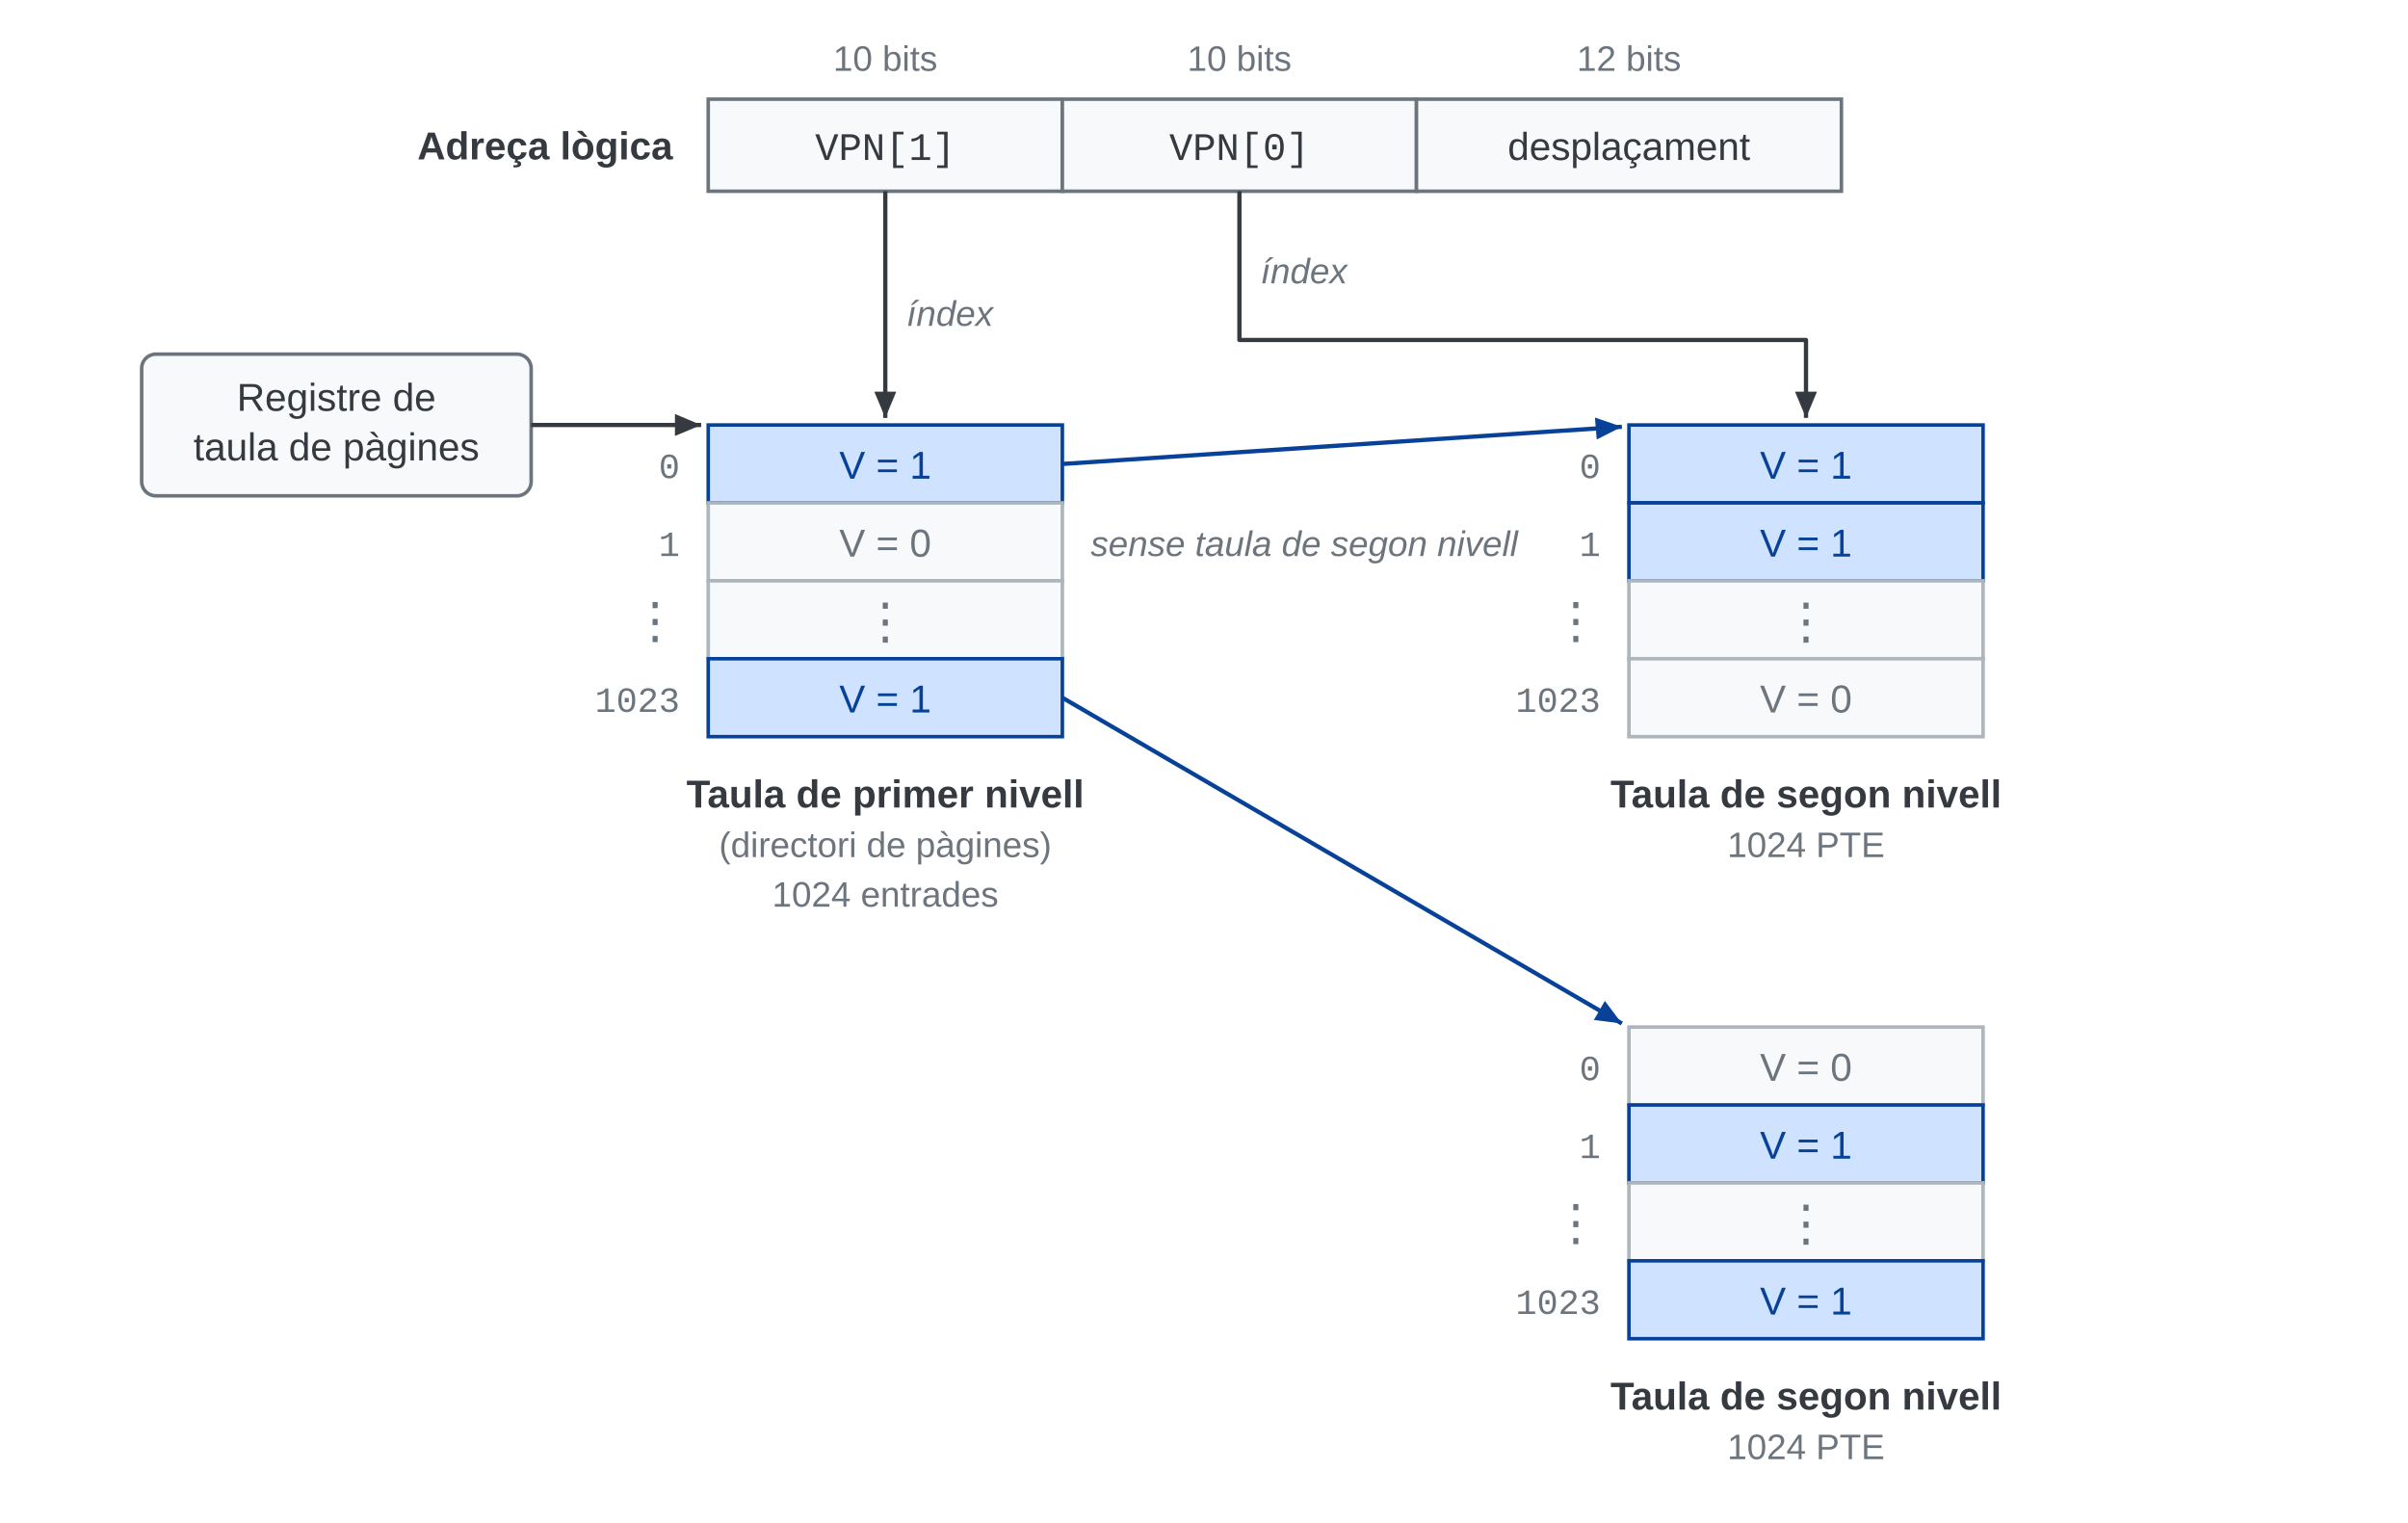
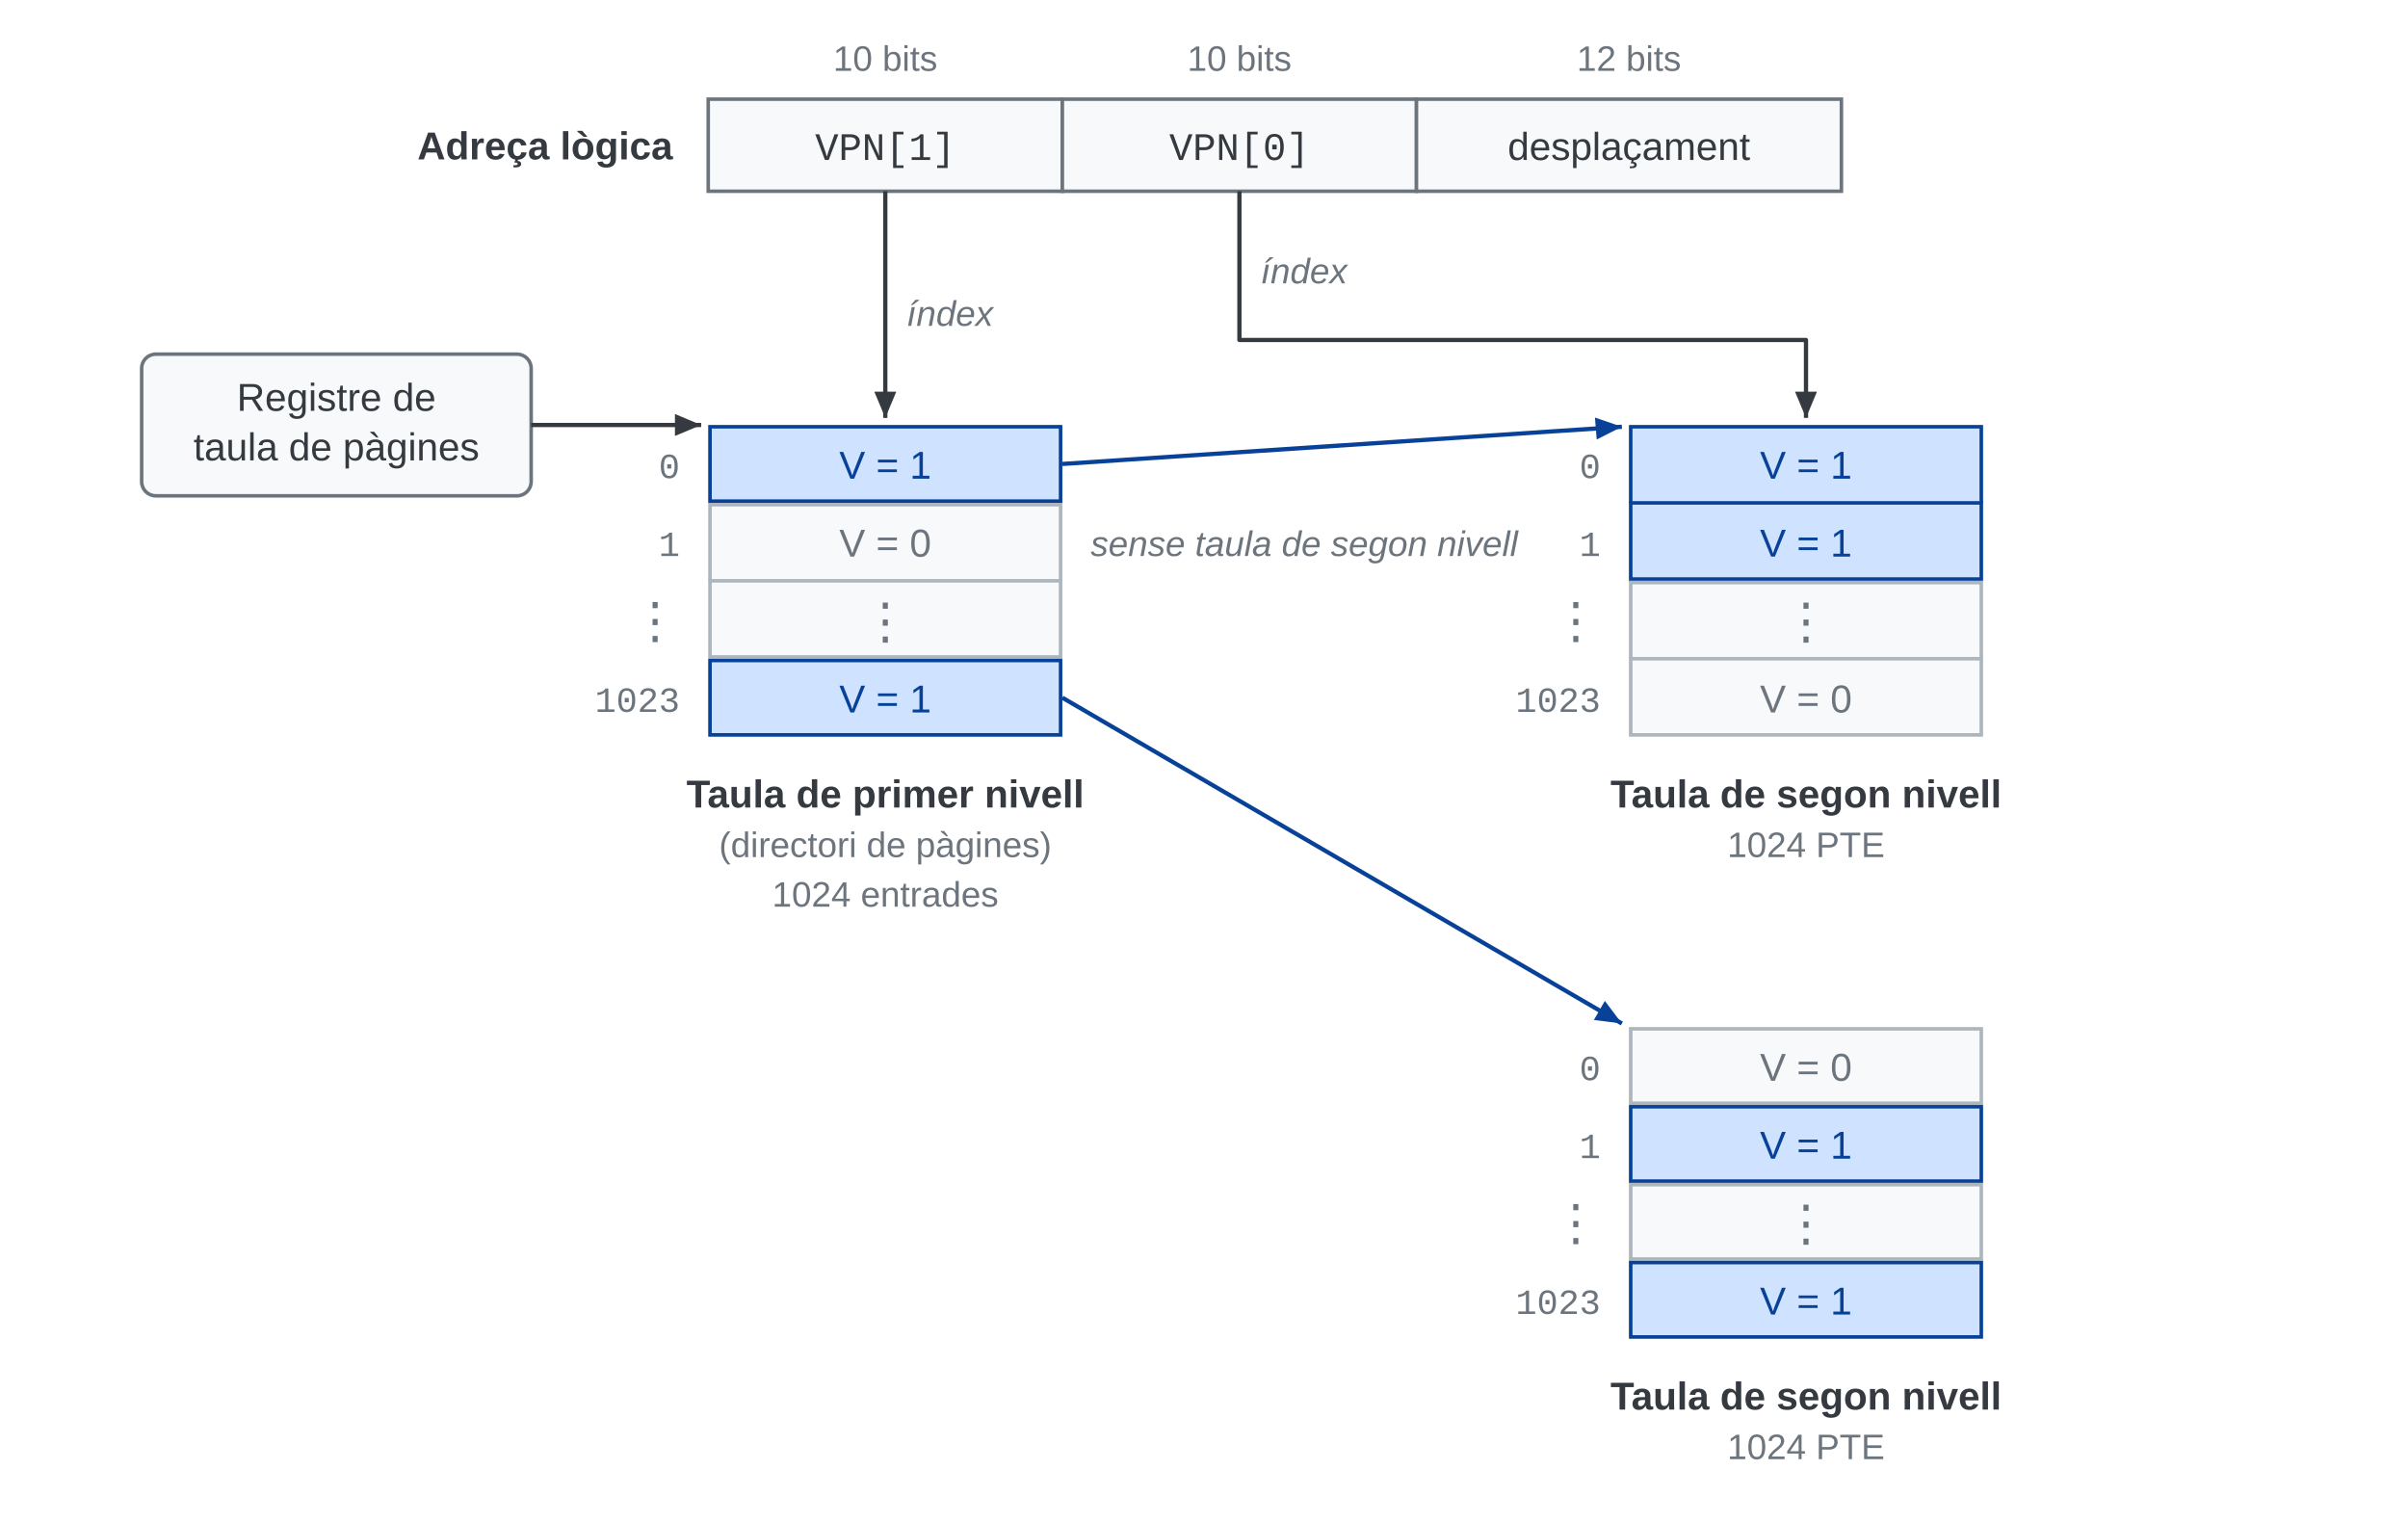
<svg xmlns="http://www.w3.org/2000/svg" width="100%" viewBox="0 0 680 430" role="img">
  <rect x="200" y="28" width="100" height="26" fill="#f8f9fa" stroke="#6c757d" stroke-width="1" />
  <text x="250.0" y="45.167" font-family="'Liberation Mono', 'Courier New', Courier, monospace" font-size="11" fill="#343a40" text-anchor="middle">VPN[1]</text>
  <text x="250.0" y="20" font-family="'Liberation Sans', Arial, Helvetica, sans-serif" font-size="10" fill="#6c757d" text-anchor="middle">10 bits</text>
  <rect x="300" y="28" width="100" height="26" fill="#f8f9fa" stroke="#6c757d" stroke-width="1" />
  <text x="350.0" y="45.167" font-family="'Liberation Mono', 'Courier New', Courier, monospace" font-size="11" fill="#343a40" text-anchor="middle">VPN[0]</text>
  <text x="350.0" y="20" font-family="'Liberation Sans', Arial, Helvetica, sans-serif" font-size="10" fill="#6c757d" text-anchor="middle">10 bits</text>
  <rect x="400" y="28" width="120" height="26" fill="#f8f9fa" stroke="#6c757d" stroke-width="1" />
  <text x="460.0" y="45.167" font-family="'Liberation Sans', Arial, Helvetica, sans-serif" font-size="11" fill="#343a40" text-anchor="middle">desplaçament</text>
  <text x="460.0" y="20" font-family="'Liberation Sans', Arial, Helvetica, sans-serif" font-size="10" fill="#6c757d" text-anchor="middle">12 bits</text>
  <text x="190" y="45" font-family="'Liberation Sans', Arial, Helvetica, sans-serif" font-size="11" fill="#343a40" text-anchor="end" font-weight="bold">Adreça lògica</text>
-   <rect x="200" y="120" width="100" height="22" fill="#cfe2ff" stroke="#084298" stroke-width="1" />
+   <rect x="200" y="120" width="100" height="22" fill="#cfe2ff" />
+   <rect x="200.5" y="120.5" width="99" height="21" fill="none" stroke="#084298" stroke-width="1" />
  <text x="250.0" y="135.167" font-family="'Liberation Sans', Arial, Helvetica, sans-serif" font-size="11" fill="#084298" text-anchor="middle">V = 1</text>
  <text x="192" y="135" font-family="'Liberation Mono', 'Courier New', Courier, monospace" font-size="10" fill="#6c757d" text-anchor="end">0</text>
-   <rect x="200" y="142" width="100" height="22" fill="#f8f9fa" stroke="#adb5bd" stroke-width="1" />
+   <rect x="200" y="142" width="100" height="22" fill="#f8f9fa" />
+   <path d="M200,142.5H300 M200.5,142V164 M299.5,142V164" fill="none" stroke="#adb5bd" stroke-width="1" />
  <text x="250.0" y="157.167" font-family="'Liberation Sans', Arial, Helvetica, sans-serif" font-size="11" fill="#6c757d" text-anchor="middle">V = 0</text>
  <text x="192" y="157" font-family="'Liberation Mono', 'Courier New', Courier, monospace" font-size="10" fill="#6c757d" text-anchor="end">1</text>
-   <rect x="200" y="164" width="100" height="22" fill="#f8f9fa" stroke="#adb5bd" stroke-width="1" />
+   <rect x="200" y="164" width="100" height="22" fill="#f8f9fa" />
+   <path d="M200,164H300 M200,185.5H300 M200.5,164V186 M299.5,164V186" fill="none" stroke="#adb5bd" stroke-width="1" />
  <text x="250.0" y="180.167" font-family="'Liberation Sans', Arial, Helvetica, sans-serif" font-size="14" fill="#6c757d" text-anchor="middle">⋮</text>
  <text x="192" y="180" font-family="'Liberation Sans', Arial, Helvetica, sans-serif" font-size="14" fill="#6c757d" text-anchor="end">⋮</text>
-   <rect x="200" y="186" width="100" height="22" fill="#cfe2ff" stroke="#084298" stroke-width="1" />
+   <rect x="200" y="186" width="100" height="22" fill="#cfe2ff" />
+   <rect x="200.5" y="186.5" width="99" height="21" fill="none" stroke="#084298" stroke-width="1" />
  <text x="250.0" y="201.167" font-family="'Liberation Sans', Arial, Helvetica, sans-serif" font-size="11" fill="#084298" text-anchor="middle">V = 1</text>
  <text x="192" y="201" font-family="'Liberation Mono', 'Courier New', Courier, monospace" font-size="10" fill="#6c757d" text-anchor="end">1023</text>
  <text x="250" y="228" font-family="'Liberation Sans', Arial, Helvetica, sans-serif" font-size="11" fill="#343a40" text-anchor="middle" font-weight="bold">Taula de primer nivell</text>
  <text x="250" y="242" font-family="'Liberation Sans', Arial, Helvetica, sans-serif" font-size="10" fill="#6c757d" text-anchor="middle">(directori de pàgines)</text>
  <text x="250" y="256" font-family="'Liberation Sans', Arial, Helvetica, sans-serif" font-size="10" fill="#6c757d" text-anchor="middle">1024 entrades</text>
  <text x="308" y="157" font-family="'Liberation Sans', Arial, Helvetica, sans-serif" font-size="10" fill="#6c757d" text-anchor="start" font-style="italic">sense taula de segon nivell</text>
-   <rect x="460" y="120" width="100" height="22" fill="#cfe2ff" stroke="#084298" stroke-width="1" />
+   <rect x="460" y="120" width="100" height="22" fill="#cfe2ff" />
+   <path d="M460,120.5H560 M460.5,120V142 M559.5,120V142" fill="none" stroke="#084298" stroke-width="1" />
  <text x="510.0" y="135.167" font-family="'Liberation Sans', Arial, Helvetica, sans-serif" font-size="11" fill="#084298" text-anchor="middle">V = 1</text>
  <text x="452" y="135" font-family="'Liberation Mono', 'Courier New', Courier, monospace" font-size="10" fill="#6c757d" text-anchor="end">0</text>
-   <rect x="460" y="142" width="100" height="22" fill="#cfe2ff" stroke="#084298" stroke-width="1" />
+   <rect x="460" y="142" width="100" height="22" fill="#cfe2ff" />
+   <path d="M460,142H560 M460,163.5H560 M460.5,142V164 M559.5,142V164" fill="none" stroke="#084298" stroke-width="1" />
  <text x="510.0" y="157.167" font-family="'Liberation Sans', Arial, Helvetica, sans-serif" font-size="11" fill="#084298" text-anchor="middle">V = 1</text>
  <text x="452" y="157" font-family="'Liberation Mono', 'Courier New', Courier, monospace" font-size="10" fill="#6c757d" text-anchor="end">1</text>
-   <rect x="460" y="164" width="100" height="22" fill="#f8f9fa" stroke="#adb5bd" stroke-width="1" />
+   <rect x="460" y="164" width="100" height="22" fill="#f8f9fa" />
+   <path d="M460,164.5H560 M460.5,164V186 M559.5,164V186" fill="none" stroke="#adb5bd" stroke-width="1" />
  <text x="510.0" y="180.167" font-family="'Liberation Sans', Arial, Helvetica, sans-serif" font-size="14" fill="#6c757d" text-anchor="middle">⋮</text>
  <text x="452" y="180" font-family="'Liberation Sans', Arial, Helvetica, sans-serif" font-size="14" fill="#6c757d" text-anchor="end">⋮</text>
-   <rect x="460" y="186" width="100" height="22" fill="#f8f9fa" stroke="#adb5bd" stroke-width="1" />
+   <rect x="460" y="186" width="100" height="22" fill="#f8f9fa" />
+   <path d="M460,186H560 M460,207.5H560 M460.5,186V208 M559.5,186V208" fill="none" stroke="#adb5bd" stroke-width="1" />
  <text x="510.0" y="201.167" font-family="'Liberation Sans', Arial, Helvetica, sans-serif" font-size="11" fill="#6c757d" text-anchor="middle">V = 0</text>
  <text x="452" y="201" font-family="'Liberation Mono', 'Courier New', Courier, monospace" font-size="10" fill="#6c757d" text-anchor="end">1023</text>
  <text x="510" y="228" font-family="'Liberation Sans', Arial, Helvetica, sans-serif" font-size="11" fill="#343a40" text-anchor="middle" font-weight="bold">Taula de segon nivell</text>
  <text x="510" y="242" font-family="'Liberation Sans', Arial, Helvetica, sans-serif" font-size="10" fill="#6c757d" text-anchor="middle">1024 PTE</text>
-   <rect x="460" y="290" width="100" height="22" fill="#f8f9fa" stroke="#adb5bd" stroke-width="1" />
+   <rect x="460" y="290" width="100" height="22" fill="#f8f9fa" />
+   <rect x="460.5" y="290.5" width="99" height="21" fill="none" stroke="#adb5bd" stroke-width="1" />
  <text x="510.0" y="305.167" font-family="'Liberation Sans', Arial, Helvetica, sans-serif" font-size="11" fill="#6c757d" text-anchor="middle">V = 0</text>
  <text x="452" y="305" font-family="'Liberation Mono', 'Courier New', Courier, monospace" font-size="10" fill="#6c757d" text-anchor="end">0</text>
-   <rect x="460" y="312" width="100" height="22" fill="#cfe2ff" stroke="#084298" stroke-width="1" />
+   <rect x="460" y="312" width="100" height="22" fill="#cfe2ff" />
+   <rect x="460.5" y="312.5" width="99" height="21" fill="none" stroke="#084298" stroke-width="1" />
  <text x="510.0" y="327.167" font-family="'Liberation Sans', Arial, Helvetica, sans-serif" font-size="11" fill="#084298" text-anchor="middle">V = 1</text>
  <text x="452" y="327" font-family="'Liberation Mono', 'Courier New', Courier, monospace" font-size="10" fill="#6c757d" text-anchor="end">1</text>
-   <rect x="460" y="334" width="100" height="22" fill="#f8f9fa" stroke="#adb5bd" stroke-width="1" />
+   <rect x="460" y="334" width="100" height="22" fill="#f8f9fa" />
+   <rect x="460.5" y="334.5" width="99" height="21" fill="none" stroke="#adb5bd" stroke-width="1" />
  <text x="510.0" y="350.167" font-family="'Liberation Sans', Arial, Helvetica, sans-serif" font-size="14" fill="#6c757d" text-anchor="middle">⋮</text>
  <text x="452" y="350" font-family="'Liberation Sans', Arial, Helvetica, sans-serif" font-size="14" fill="#6c757d" text-anchor="end">⋮</text>
-   <rect x="460" y="356" width="100" height="22" fill="#cfe2ff" stroke="#084298" stroke-width="1" />
+   <rect x="460" y="356" width="100" height="22" fill="#cfe2ff" />
+   <rect x="460.5" y="356.5" width="99" height="21" fill="none" stroke="#084298" stroke-width="1" />
  <text x="510.0" y="371.167" font-family="'Liberation Sans', Arial, Helvetica, sans-serif" font-size="11" fill="#084298" text-anchor="middle">V = 1</text>
  <text x="452" y="371" font-family="'Liberation Mono', 'Courier New', Courier, monospace" font-size="10" fill="#6c757d" text-anchor="end">1023</text>
  <text x="510" y="398" font-family="'Liberation Sans', Arial, Helvetica, sans-serif" font-size="11" fill="#343a40" text-anchor="middle" font-weight="bold">Taula de segon nivell</text>
  <text x="510" y="412" font-family="'Liberation Sans', Arial, Helvetica, sans-serif" font-size="10" fill="#6c757d" text-anchor="middle">1024 PTE</text>
  <rect x="40" y="100" width="110" height="40" rx="4" fill="#f8f9fa" stroke="#6c757d" stroke-width="1" />
  <text x="95.0" y="123.667" font-family="'Liberation Sans', Arial, Helvetica, sans-serif" font-size="11" fill="#6c757d" text-anchor="middle" font-weight="bold" />
  <text x="95" y="116" font-family="'Liberation Sans', Arial, Helvetica, sans-serif" font-size="11" fill="#343a40" text-anchor="middle">Registre de</text>
  <text x="95" y="130" font-family="'Liberation Sans', Arial, Helvetica, sans-serif" font-size="11" fill="#343a40" text-anchor="middle">taula de pàgines</text>
  <line x1="150" y1="120" x2="198" y2="120" stroke="#343a40" stroke-width="1.2" />
  <polygon points="198,120 190.6,123.1 190.6,116.9" fill="#343a40" />
  <line x1="250" y1="54" x2="250" y2="118" stroke="#343a40" stroke-width="1.2" />
  <polygon points="250,118 246.9,110.6 253.1,110.6" fill="#343a40" />
  <text x="256" y="92" font-family="'Liberation Sans', Arial, Helvetica, sans-serif" font-size="10" fill="#6c757d" text-anchor="start" font-style="italic">índex</text>
  <polyline points="350,54 350,96 510,96 510,118" fill="none" stroke="#343a40" stroke-width="1.2" stroke-linejoin="round" />
  <polygon points="510,118 506.9,110.6 513.1,110.6" fill="#343a40" />
  <text x="356" y="80" font-family="'Liberation Sans', Arial, Helvetica, sans-serif" font-size="10" fill="#6c757d" text-anchor="start" font-style="italic">índex</text>
  <polyline points="300,131 458,120.5" fill="none" stroke="#084298" stroke-width="1.2" stroke-linejoin="round" />
  <polygon points="458,120.5 450.9,124.1 450.4,117.9" fill="#084298" />
  <polyline points="300,197 458,289" fill="none" stroke="#084298" stroke-width="1.2" stroke-linejoin="round" />
  <polygon points="458,289 450.1,288.0 453.2,282.6" fill="#084298" />
</svg>
